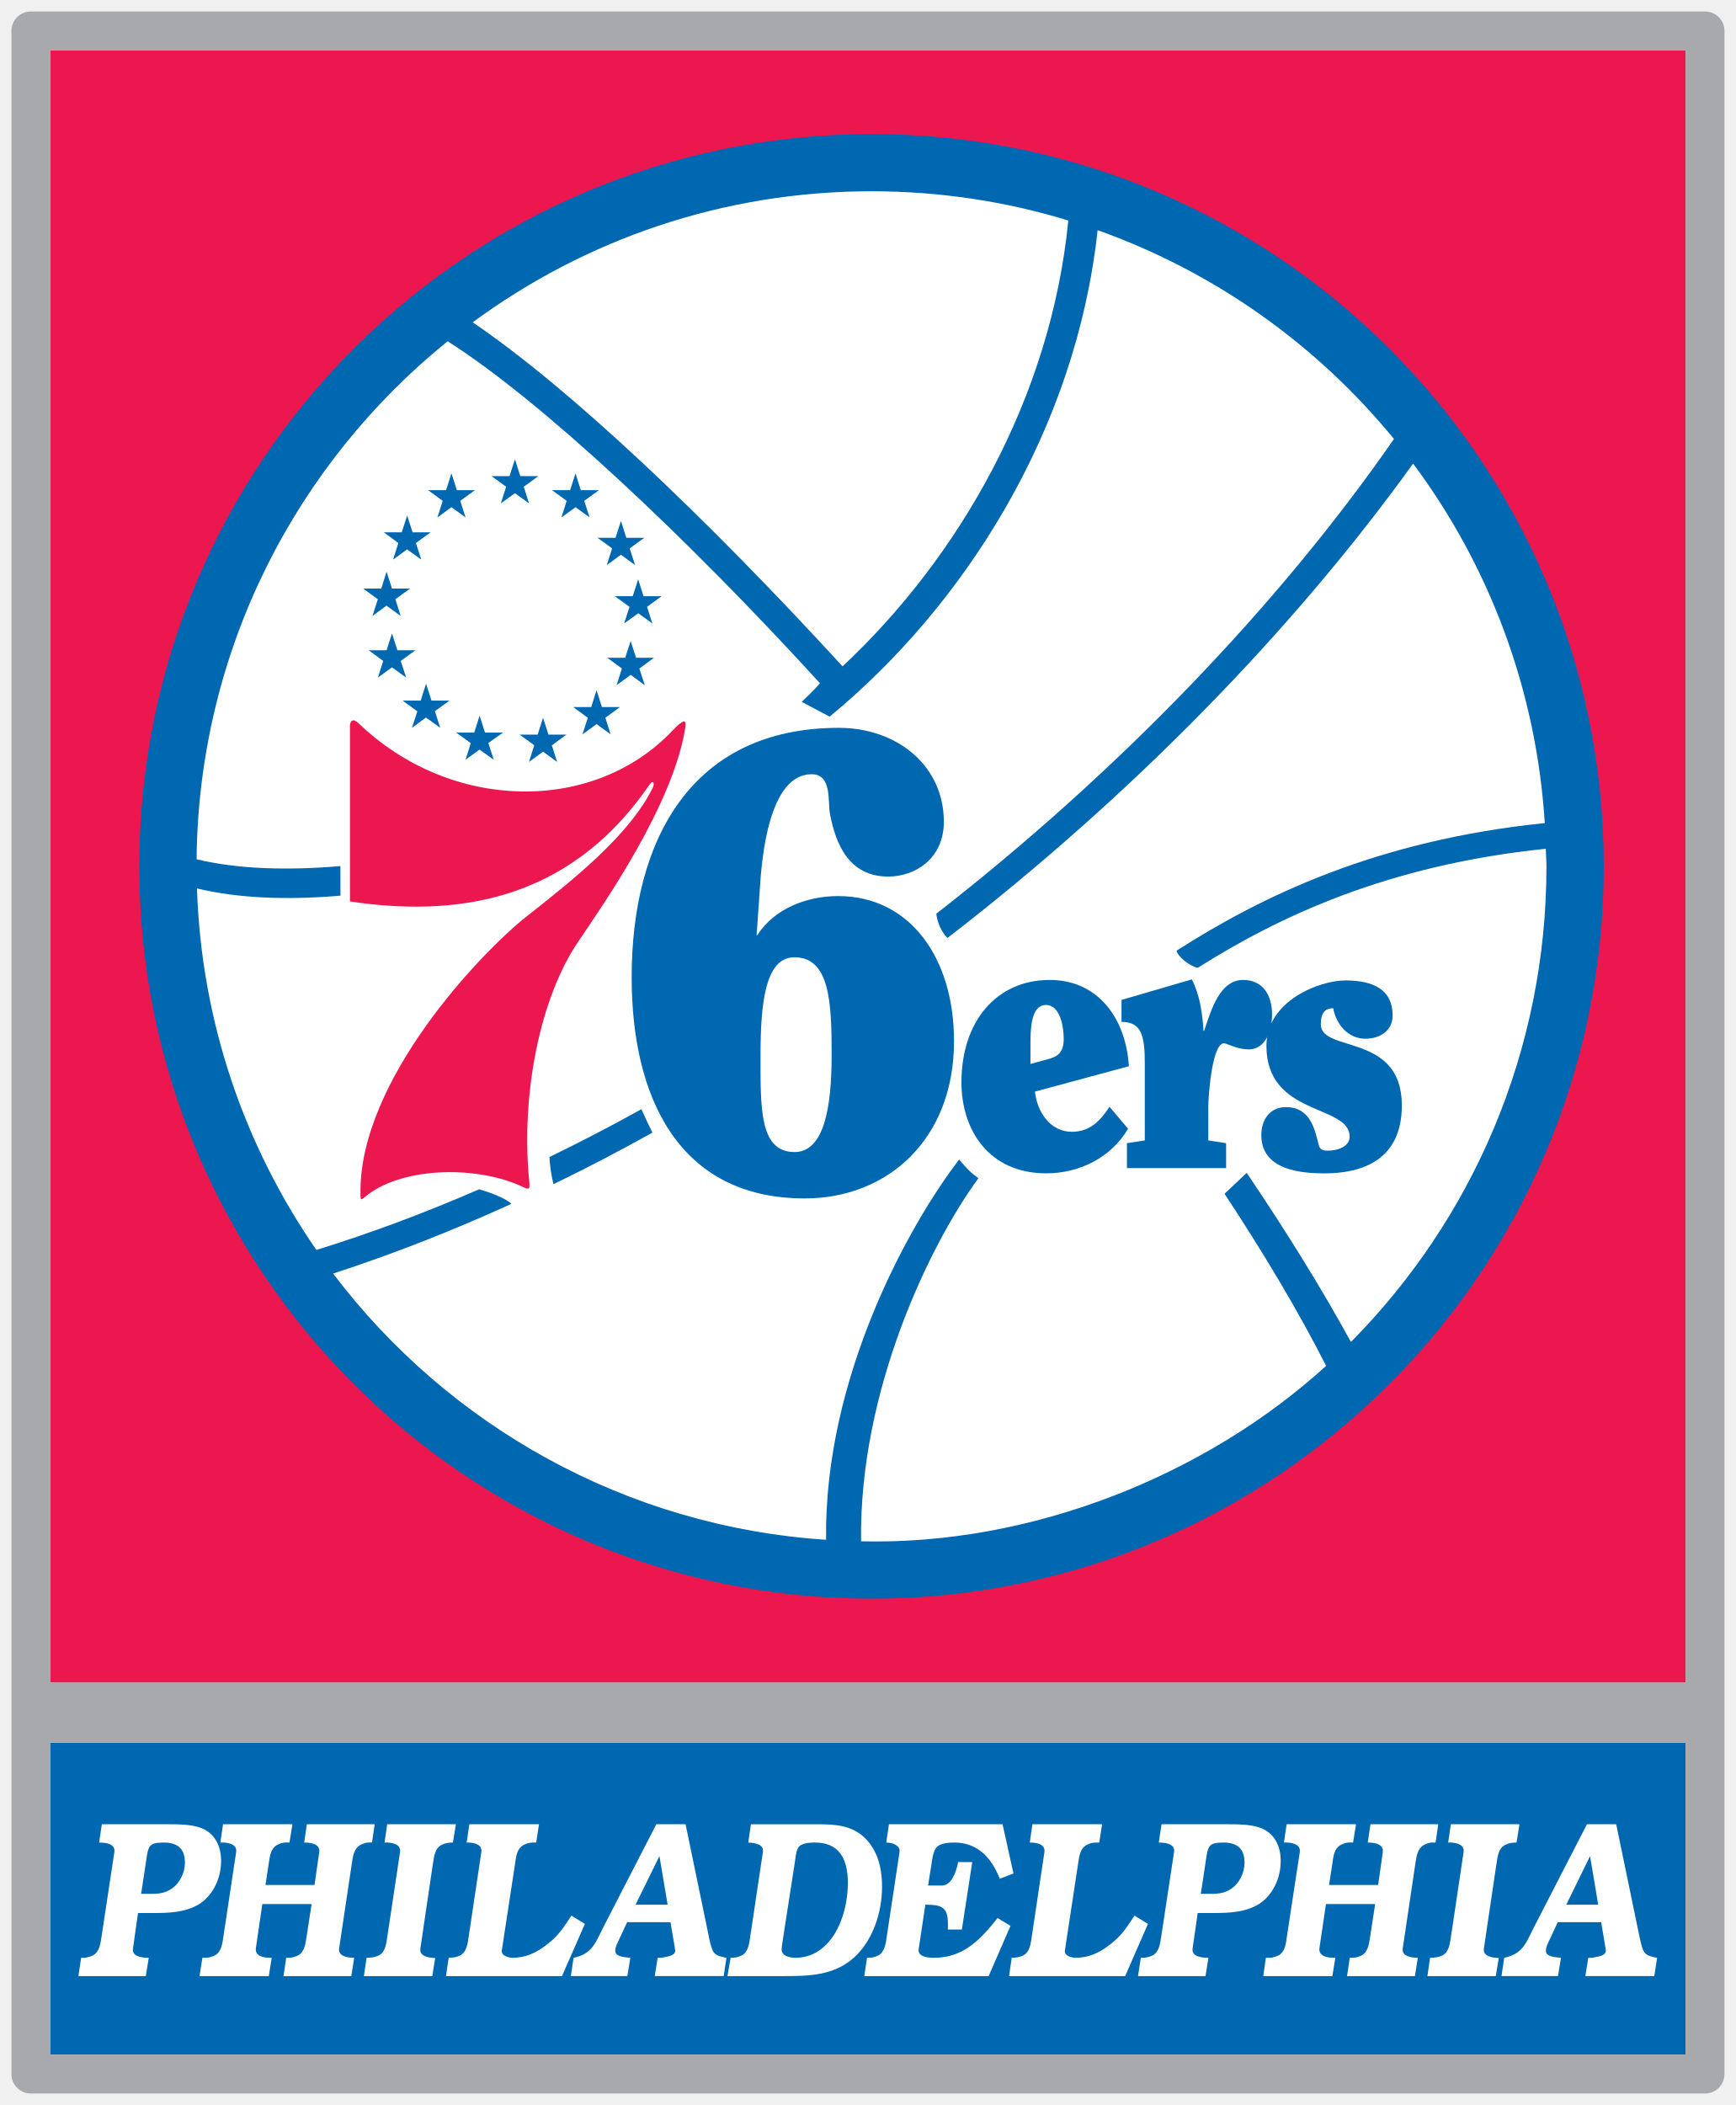
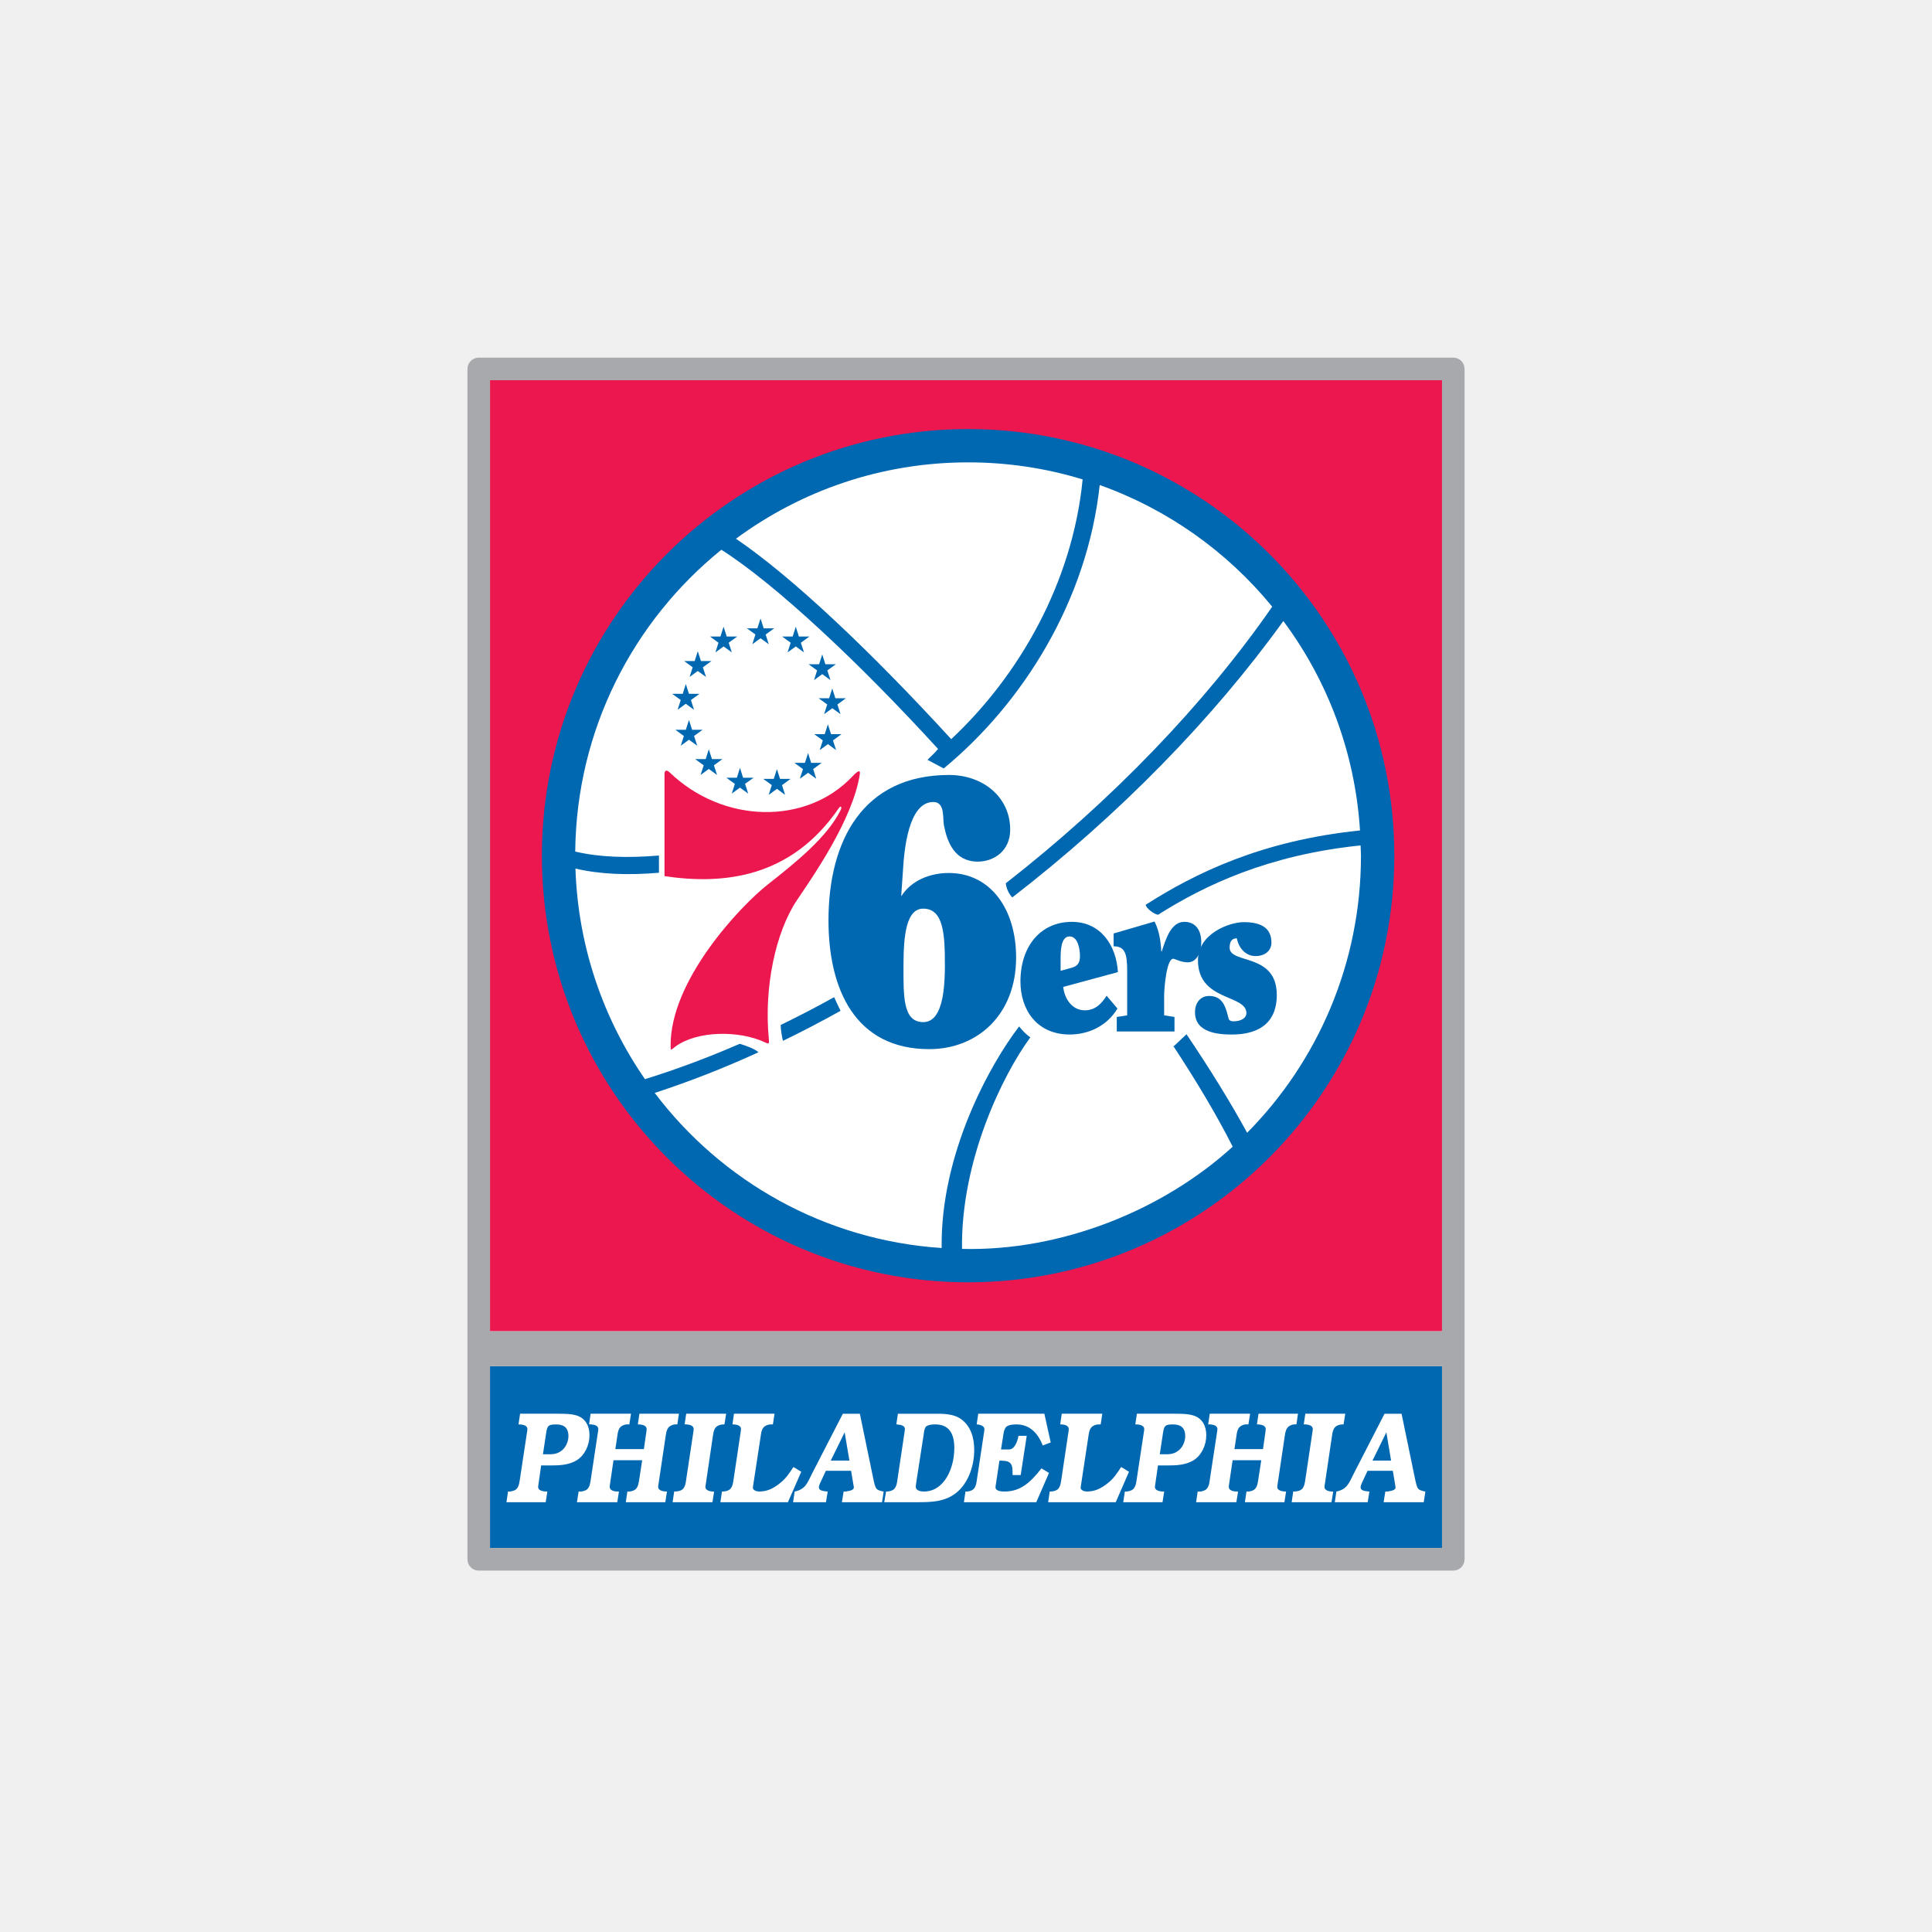
- <svg xmlns="http://www.w3.org/2000/svg" version="1.1" width="538.583" height="653.031" id="svg47582">
-   <defs id="defs47584" />
-   <g transform="translate(-133.3368,-210.1437)" id="layer1">
-     <g transform="matrix(20.52425,0,0,-20.52425,-9661.707,6160.297)" id="g47425">
-       <path d="m 478.001,264.475 24.724,0 0,24.674 -24.724,0 0,-24.674 z" id="path14497" style="fill:#ed174f;fill-opacity:1;fill-rule:nonzero;stroke:none" />
-       <path d="m 478.001,258.851 24.724,0 0,4.718 -24.724,0 0,-4.718 z" id="path14499" style="fill:#0067b1;fill-opacity:1;fill-rule:nonzero;stroke:none" />
-       <g transform="translate(502.725,264.4746)" id="g14505">
-         <path d="m 0,0 -0.339,0 -24.057,0 -0.328,0 0,24.674 L 0,24.674 0,0 z m -24.724,-5.623 0,4.718 0,0.001 0.328,0 24.057,0 0.339,0 0,-0.001 0,-4.718 -24.724,0 z m 25.017,30.883 -25.31,0 c -0.077,0 -0.153,-0.031 -0.207,-0.086 -0.055,-0.054 -0.086,-0.13 -0.086,-0.207 l 0,-30.883 c 0,-0.078 0.031,-0.153 0.086,-0.208 0.054,-0.054 0.13,-0.086 0.207,-0.086 l 25.31,0 c 0.077,0 0.153,0.032 0.207,0.086 0.055,0.055 0.086,0.13 0.086,0.208 l 0,30.883 c 0,0.077 -0.031,0.153 -0.086,0.207 -0.054,0.055 -0.13,0.086 -0.207,0.086" id="path14507" style="fill:#a7a9ac;fill-opacity:1;fill-rule:nonzero;stroke:none" />
-       </g>
-       <g transform="translate(490.4181,287.8815)" id="g14509">
-         <path d="m 0,0 c -6.113,0 -11.07,-4.955 -11.07,-11.068 0,-6.113 4.957,-11.069 11.07,-11.069 6.112,0 11.068,4.956 11.068,11.069 C 11.068,-4.955 6.112,0 0,0" id="path14511" style="fill:#0067b1;fill-opacity:1;fill-rule:nonzero;stroke:none" />
-       </g>
-       <g transform="translate(495.7422,271.8822)" id="g14513">
-         <path d="m 0,0 c 0.613,-0.929 1.139,-1.814 1.547,-2.619 -1.813,-1.652 -4.45,-2.716 -7.03,-2.652 -0.031,2.288 1.049,4.501 1.774,5.488 C -3.824,0.3 -3.893,0.37 -4,0.5 c -0.754,-0.98 -2.045,-3.296 -2.012,-5.748 -3.042,0.201 -5.718,1.734 -7.452,4.024 0.901,0.293 1.802,0.646 2.695,1.054 -0.091,0.089 -0.34,0.178 -0.487,0.22 -0.816,-0.355 -1.639,-0.663 -2.461,-0.917 -1.08,1.561 -1.739,3.438 -1.805,5.464 0.629,-0.149 1.352,-0.178 2.169,-0.109 l -10e-4,0.447 c -0.812,-0.069 -1.556,-0.045 -2.174,0.103 0.032,3.165 1.506,5.979 3.795,7.83 C -10.33,11.978 -8.147,9.934 -6.105,7.7 -6.203,7.577 -6.339,7.465 -6.379,7.417 l 0.421,-0.223 c 2.047,1.687 3.725,4.339 4.051,7.353 1.77,-0.63 3.313,-1.731 4.48,-3.156 C 0.83,8.879 -1.589,6.362 -4.346,4.215 -4.329,4.067 -4.259,3.93 -4.177,3.848 -1.403,5.989 1.046,8.495 2.862,11.019 4.007,9.483 4.724,7.615 4.853,5.585 2.301,5.325 0.563,4.473 -0.714,3.656 -0.696,3.566 -0.506,3.415 -0.392,3.398 0.824,4.167 2.474,4.951 4.868,5.197 4.87,5.11 4.878,5.02 4.878,4.931 4.878,2.128 3.749,-0.414 1.922,-2.258 1.486,-1.46 0.952,-0.598 0.347,0.298 L 0.005,-0.024" id="path14515" style="fill:#ffffff;fill-opacity:1;fill-rule:nonzero;stroke:none" />
-       </g>
-       <g transform="translate(489.9792,279.8365)" id="g14517">
-         <path d="m 0,0 c -2.099,2.289 -4.145,4.22 -5.591,5.2 1.69,1.244 3.771,1.981 6.03,1.981 1.035,0 2.034,-0.155 2.974,-0.442 C 3.148,4.051 1.759,1.645 0,0" id="path14519" style="fill:#ffffff;fill-opacity:1;fill-rule:nonzero;stroke:none" />
-       </g>
-       <g transform="translate(485.0269,282.9667)" id="g14521">
-         <path d="m 0,0 0.081,-0.255 0.273,0 -0.221,-0.161 0.08,-0.251 -0.213,0.154 -0.213,-0.154 0.08,0.252 -0.221,0.16 0.272,0 L 0,0 z" id="path14523" style="fill:#0067b1;fill-opacity:1;fill-rule:nonzero;stroke:none" />
-       </g>
-       <g transform="translate(486.6294,282.0345)" id="g14525">
-         <path d="m 0,0 0.081,-0.255 0.272,0 -0.221,-0.16 0.081,-0.252 -0.213,0.156 -0.214,-0.156 0.081,0.252 -0.222,0.16 0.273,0 L 0,0 z" id="path14527" style="fill:#0067b1;fill-opacity:1;fill-rule:nonzero;stroke:none" />
-       </g>
-       <g transform="translate(485.9423,282.7542)" id="g14529">
-         <path d="m 0,0 0.08,-0.255 0.274,0 -0.222,-0.161 0.081,-0.251 -0.212,0.155 -0.214,-0.155 0.08,0.251 -0.221,0.161 0.273,0 L 0,0 z" id="path14531" style="fill:#0067b1;fill-opacity:1;fill-rule:nonzero;stroke:none" />
-       </g>
-       <g transform="translate(486.8898,281.1519)" id="g14533">
-         <path d="m 0,0 0.081,-0.255 0.273,0 -0.22,-0.161 0.08,-0.251 -0.213,0.154 -0.213,-0.154 0.081,0.251 -0.222,0.161 0.271,0 L 0,0 z" id="path14535" style="fill:#0067b1;fill-opacity:1;fill-rule:nonzero;stroke:none" />
-       </g>
-       <g transform="translate(486.7758,280.2202)" id="g14537">
-         <path d="m 0,0 0.082,-0.254 0.271,0 -0.221,-0.163 0.082,-0.252 -0.213,0.157 -0.213,-0.157 0.08,0.253 -0.221,0.162 0.271,0 L 0,0 z" id="path14539" style="fill:#0067b1;fill-opacity:1;fill-rule:nonzero;stroke:none" />
-       </g>
-       <g transform="translate(486.2607,279.4755)" id="g14541">
-         <path d="m 0,0 0.081,-0.254 0.273,0 -0.221,-0.162 0.08,-0.251 -0.212,0.155 -0.214,-0.155 0.081,0.251 -0.222,0.162 0.273,0 L 0,0 z" id="path14543" style="fill:#0067b1;fill-opacity:1;fill-rule:nonzero;stroke:none" />
-       </g>
-       <g transform="translate(485.4517,279.0599)" id="g14545">
-         <path d="m 0,0 0.082,-0.255 0.272,0 -0.221,-0.162 0.08,-0.252 -0.212,0.156 -0.214,-0.156 0.08,0.253 -0.221,0.161 0.273,0 L 0,0 z" id="path14547" style="fill:#0067b1;fill-opacity:1;fill-rule:nonzero;stroke:none" />
-       </g>
-       <g transform="translate(483.3974,282.1165)" id="g14549">
-         <path d="m 0,0 -0.082,-0.254 -0.271,0 0.22,-0.162 -0.08,-0.251 0.212,0.155 0.215,-0.155 -0.082,0.251 0.223,0.162 -0.273,0 L 0,0 z" id="path14551" style="fill:#0067b1;fill-opacity:1;fill-rule:nonzero;stroke:none" />
-       </g>
-       <g transform="translate(484.0669,282.7542)" id="g14553">
-         <path d="m 0,0 -0.081,-0.255 -0.271,0 0.22,-0.161 -0.08,-0.251 0.212,0.155 0.214,-0.155 -0.081,0.251 0.222,0.161 -0.273,0 L 0,0 z" id="path14555" style="fill:#0067b1;fill-opacity:1;fill-rule:nonzero;stroke:none" />
-       </g>
-       <g transform="translate(483.0862,281.2671)" id="g14557">
-         <path d="m 0,0 -0.08,-0.255 -0.274,0 0.222,-0.161 -0.081,-0.253 0.212,0.156 0.214,-0.156 -0.08,0.253 0.222,0.161 -0.273,0 L 0,0 z" id="path14559" style="fill:#0067b1;fill-opacity:1;fill-rule:nonzero;stroke:none" />
-       </g>
-       <g transform="translate(483.1685,280.3345)" id="g14561">
-         <path d="m 0,0 -0.082,-0.255 -0.271,0 0.22,-0.161 -0.08,-0.252 0.212,0.155 0.215,-0.155 -0.082,0.252 0.221,0.161 -0.272,0 L 0,0 z" id="path14563" style="fill:#0067b1;fill-opacity:1;fill-rule:nonzero;stroke:none" />
-       </g>
-       <g transform="translate(483.6833,279.5736)" id="g14565">
-         <path d="m 0,0 -0.081,-0.255 -0.273,0 0.222,-0.162 -0.081,-0.249 0.212,0.155 0.215,-0.155 -0.081,0.251 0.221,0.16 -0.272,0 L 0,0 z" id="path14567" style="fill:#0067b1;fill-opacity:1;fill-rule:nonzero;stroke:none" />
-       </g>
-       <g transform="translate(484.4928,279.0914)" id="g14569">
-         <path d="m 0,0 -0.081,-0.256 -0.273,0 0.221,-0.16 -0.08,-0.251 0.212,0.154 0.215,-0.154 -0.082,0.253 0.222,0.158 -0.273,0 L 0,0 z" id="path14571" style="fill:#0067b1;fill-opacity:1;fill-rule:nonzero;stroke:none" />
-       </g>
-       <g transform="translate(487.105,272.7885)" id="g14573">
-         <path d="m 0,0 c -0.512,-0.284 -0.978,-0.529 -1.496,-0.779 -0.026,0.105 -0.059,0.289 -0.059,0.411 0.465,0.227 0.929,0.466 1.388,0.722 C -0.11,0.23 -0.058,0.115 0,0" id="path14575" style="fill:#0067b1;fill-opacity:1;fill-rule:nonzero;stroke:none" />
-       </g>
-       <g transform="translate(479.4469,261.2828)" id="g14577">
-         <path d="M 0,0 C 0.145,0 0.275,-0.01 0.402,0.086 0.511,0.161 0.591,0.32 0.591,0.469 0.591,0.704 0.458,0.775 0.269,0.775 0.038,0.775 0.038,0.719 0.003,0.488 L -0.071,0 0,0 z m -0.194,-0.826 c -0.019,-0.121 0.129,-0.141 0.238,-0.141 L 0,-1.244 l -1.019,0 0.041,0.277 0.059,0 c 0.035,0.007 0.103,0.023 0.133,0.044 0.092,0.061 0.101,0.182 0.118,0.286 l 0.192,1.265 c 0.018,0.116 -0.097,0.147 -0.23,0.147 l 0.041,0.277 0.987,0 c 0.151,0 0.363,0 0.506,-0.054 0.203,-0.074 0.31,-0.26 0.31,-0.503 0,-0.266 -0.128,-0.522 -0.331,-0.65 C 0.597,-0.283 0.349,-0.29 0.118,-0.29 l -0.236,0 -0.076,-0.536 z" id="path14579" style="fill:#ffffff;fill-opacity:1;fill-rule:nonzero;stroke:none" />
-       </g>
-       <g transform="translate(481.111,260.4641)" id="g14581">
-         <path d="m 0,0 c -0.018,-0.128 0.123,-0.151 0.239,-0.148 l -0.044,-0.277 -1.047,0 0.043,0.277 0.071,0 c 0.032,0.003 0.1,0.023 0.132,0.043 0.089,0.062 0.1,0.182 0.116,0.287 l 0.191,1.264 c 0.018,0.117 -0.097,0.14 -0.183,0.148 l -0.055,0 0.04,0.277 1.049,0 L 0.508,1.594 C 0.425,1.598 0.396,1.594 0.325,1.56 0.218,1.503 0.21,1.381 0.192,1.264 l -0.047,-0.311 0.741,0 0.071,0.493 C 0.975,1.57 0.839,1.594 0.73,1.594 l 0.04,0.277 1.026,0 L 1.755,1.594 C 1.681,1.598 1.648,1.591 1.583,1.56 1.477,1.503 1.466,1.381 1.448,1.264 L 1.258,-0.007 C 1.241,-0.125 1.386,-0.148 1.486,-0.148 l -0.044,-0.277 -1.025,0 0.041,0.277 0.059,0 c 0.035,0.003 0.103,0.023 0.133,0.043 0.092,0.062 0.1,0.182 0.118,0.287 l 0.074,0.482 -0.745,0 L 0,0 z" id="path14583" style="fill:#ffffff;fill-opacity:1;fill-rule:nonzero;stroke:none" />
-       </g>
-       <g transform="translate(483.7772,260.0392)" id="g14585">
-         <path d="m 0,0 -1.034,0 0.041,0.277 c 0.07,0 0.127,0.009 0.18,0.033 0.106,0.051 0.118,0.183 0.135,0.297 l 0.19,1.264 c 0.018,0.117 -0.097,0.14 -0.183,0.148 l -0.051,0 0.041,0.277 1.038,0 L 0.312,2.019 C 0.25,2.019 0.194,2.011 0.144,1.985 0.038,1.935 0.026,1.803 0.008,1.689 L -0.18,0.417 C -0.198,0.3 -0.057,0.277 0.044,0.273 L 0,0 z" id="path14587" style="fill:#ffffff;fill-opacity:1;fill-rule:nonzero;stroke:none" />
-       </g>
-       <g transform="translate(485.7383,260.0392)" id="g14589">
-         <path d="m 0,0 -1.754,0 0.041,0.277 c 0.062,0 0.118,0.009 0.168,0.033 0.107,0.051 0.118,0.183 0.136,0.297 l 0.189,1.264 c 0.018,0.117 -0.097,0.148 -0.221,0.148 l 0.04,0.277 1.053,0 -0.042,-0.277 c -0.086,0 -0.117,0 -0.186,-0.034 C -0.685,1.928 -0.694,1.806 -0.711,1.689 L -0.91,0.387 c -0.012,-0.08 0.107,-0.11 0.16,-0.11 0.204,0 0.36,0.073 0.532,0.208 0.168,0.132 0.23,0.233 0.36,0.429 L 0.346,0.789 0,0 z" id="path14591" style="fill:#ffffff;fill-opacity:1;fill-rule:nonzero;stroke:none" />
-       </g>
-       <g transform="translate(487.2112,261.8526)" id="g14593">
-         <path d="m 0,0 -0.361,-0.734 0.485,0 L 0,0 z M 0.738,-1.174 C 0.749,-1.237 0.776,-1.359 0.8,-1.415 0.835,-1.503 0.903,-1.51 0.978,-1.53 l 0.035,-0.007 -0.042,-0.276 -1.042,0 0.044,0.276 0.053,0 c 0.073,0.017 0.236,0.024 0.21,0.131 l -0.069,0.408 -0.655,0 -0.147,-0.316 c -0.018,-0.041 -0.033,-0.072 -0.033,-0.118 0,-0.098 0.168,-0.095 0.228,-0.105 l -0.045,-0.276 -0.854,0 0.041,0.276 c 0.284,0.061 0.329,0.223 0.453,0.469 l 0.798,1.55 0.442,0 0.343,-1.656 z" id="path14595" style="fill:#ffffff;fill-opacity:1;fill-rule:nonzero;stroke:none" />
-       </g>
-       <g transform="translate(489.0674,260.5243)" id="g14597">
-         <path d="m 0,0 c -0.003,-0.024 -0.009,-0.057 -0.009,-0.081 0,-0.111 0.141,-0.127 0.21,-0.127 0.526,0 0.791,0.596 0.791,1.131 0,0.385 -0.147,0.611 -0.498,0.611 C 0.428,1.534 0.313,1.527 0.26,1.479 0.213,1.434 0.204,1.328 0.195,1.264 L 0.012,0.084 0,0 z m 0.442,1.81 c 0.246,0 0.53,0.011 0.743,-0.152 C 1.424,1.474 1.509,1.183 1.509,0.867 1.509,0.465 1.362,0.044 1.085,-0.205 0.777,-0.481 0.393,-0.485 0.02,-0.485 l -0.848,0 0.048,0.277 c 0.056,-0.003 0.112,0.009 0.163,0.033 0.106,0.051 0.118,0.183 0.135,0.297 l 0.189,1.264 c 0.018,0.117 -0.097,0.14 -0.221,0.148 l 0.041,0.276 0.915,0 z" id="path14599" style="fill:#ffffff;fill-opacity:1;fill-rule:nonzero;stroke:none" />
-       </g>
-       <g transform="translate(492.188,260.0392)" id="g14601">
-         <path d="m 0,0 -1.88,0 0.041,0.277 c 0.06,-0.004 0.117,0.009 0.166,0.033 0.103,0.051 0.118,0.183 0.134,0.297 l 0.191,1.264 c 0.006,0.048 -0.006,0.074 -0.041,0.101 -0.042,0.033 -0.109,0.047 -0.159,0.047 l 0.041,0.277 1.717,0 L 0.375,1.551 0.168,1.472 C 0.034,1.813 -0.186,2.019 -0.521,2.019 -0.592,2.019 -0.727,2.011 -0.784,1.951 -0.84,1.889 -0.855,1.762 -0.866,1.681 l -0.05,-0.312 0.21,0 c 0.138,0 0.215,0.194 0.244,0.354 l 0.214,0 -0.157,-1.019 -0.211,0 0,0.091 c 0,0.259 -0.109,0.284 -0.341,0.284 L -1.058,0.407 c -0.018,-0.121 0.154,-0.13 0.23,-0.13 0.425,0 0.677,0.239 0.963,0.601 L 0.33,0.759 0,0 z" id="path14603" style="fill:#ffffff;fill-opacity:1;fill-rule:nonzero;stroke:none" />
-       </g>
-       <g transform="translate(494.2516,260.0392)" id="g14605">
-         <path d="m 0,0 -1.755,0 0.04,0.277 c 0.062,0 0.119,0.009 0.17,0.033 0.106,0.051 0.117,0.183 0.135,0.297 l 0.189,1.264 c 0.017,0.117 -0.098,0.148 -0.221,0.148 l 0.04,0.277 1.053,0 -0.042,-0.277 c -0.086,0 -0.118,0 -0.186,-0.034 C -0.686,1.928 -0.695,1.806 -0.713,1.689 L -0.911,0.387 c -0.012,-0.08 0.106,-0.11 0.159,-0.11 0.204,0 0.361,0.073 0.533,0.208 0.168,0.132 0.23,0.233 0.36,0.429 L 0.344,0.789 0,0 z" id="path14607" style="fill:#ffffff;fill-opacity:1;fill-rule:nonzero;stroke:none" />
-       </g>
-       <g transform="translate(495.4661,261.2828)" id="g14609">
-         <path d="M 0,0 C 0.144,0 0.275,-0.01 0.401,0.086 0.511,0.161 0.59,0.32 0.59,0.469 0.59,0.704 0.458,0.775 0.269,0.775 0.038,0.775 0.038,0.719 0.003,0.488 L -0.071,0 0,0 z m -0.195,-0.826 c -0.018,-0.121 0.13,-0.141 0.239,-0.141 L 0,-1.244 l -1.02,0 0.042,0.277 0.059,0 c 0.035,0.007 0.104,0.023 0.133,0.044 0.091,0.061 0.101,0.182 0.118,0.286 l 0.192,1.265 c 0.018,0.116 -0.097,0.147 -0.23,0.147 l 0.041,0.277 0.987,0 c 0.151,0 0.363,0 0.505,-0.054 0.204,-0.074 0.31,-0.26 0.31,-0.503 0,-0.266 -0.127,-0.522 -0.33,-0.65 C 0.597,-0.283 0.349,-0.29 0.118,-0.29 l -0.236,0 -0.077,-0.536 z" id="path14611" style="fill:#ffffff;fill-opacity:1;fill-rule:nonzero;stroke:none" />
-       </g>
-       <g transform="translate(497.1888,260.4641)" id="g14613">
-         <path d="m 0,0 c -0.018,-0.128 0.124,-0.151 0.24,-0.148 l -0.045,-0.277 -1.045,0 0.04,0.277 0.071,0 c 0.033,0.003 0.101,0.023 0.133,0.043 0.09,0.062 0.101,0.182 0.115,0.287 l 0.193,1.264 c 0.018,0.117 -0.098,0.14 -0.183,0.148 l -0.056,0 0.041,0.277 1.049,0 L 0.508,1.594 C 0.425,1.598 0.396,1.594 0.325,1.56 0.219,1.503 0.21,1.381 0.193,1.264 l -0.048,-0.311 0.742,0 0.07,0.493 C 0.975,1.57 0.84,1.594 0.73,1.594 l 0.041,0.277 1.025,0 L 1.755,1.594 C 1.681,1.598 1.648,1.591 1.584,1.56 1.477,1.503 1.467,1.381 1.448,1.264 L 1.259,-0.007 C 1.241,-0.125 1.386,-0.148 1.487,-0.148 l -0.044,-0.277 -1.026,0 0.041,0.277 0.059,0 c 0.036,0.003 0.103,0.023 0.133,0.043 0.092,0.062 0.1,0.182 0.118,0.287 l 0.074,0.482 -0.744,0 L 0,0 z" id="path14615" style="fill:#ffffff;fill-opacity:1;fill-rule:nonzero;stroke:none" />
-       </g>
-       <g transform="translate(499.8543,260.0392)" id="g14617">
-         <path d="m 0,0 -1.034,0 0.041,0.277 c 0.071,0 0.128,0.009 0.182,0.033 0.105,0.051 0.117,0.183 0.135,0.297 l 0.189,1.264 c 0.018,0.117 -0.098,0.14 -0.183,0.148 l -0.05,0 0.041,0.277 1.037,0 L 0.314,2.019 C 0.252,2.019 0.196,2.011 0.145,1.985 0.039,1.935 0.026,1.803 0.009,1.689 L -0.18,0.417 C -0.198,0.3 -0.056,0.277 0.045,0.273 L 0,0 z" id="path14619" style="fill:#ffffff;fill-opacity:1;fill-rule:nonzero;stroke:none" />
-       </g>
-       <g transform="translate(501.2795,261.8526)" id="g14621">
-         <path d="m 0,0 -0.36,-0.734 0.483,0 L 0,0 z M 0.738,-1.174 C 0.75,-1.237 0.776,-1.359 0.8,-1.415 0.836,-1.503 0.904,-1.51 0.978,-1.53 l 0.035,-0.007 -0.042,-0.276 -1.042,0 0.044,0.276 0.053,0 c 0.074,0.017 0.237,0.024 0.21,0.131 l -0.068,0.408 -0.656,0 -0.148,-0.316 c -0.017,-0.041 -0.032,-0.072 -0.032,-0.118 0,-0.098 0.168,-0.095 0.228,-0.105 l -0.045,-0.276 -0.854,0 0.041,0.276 c 0.284,0.061 0.328,0.223 0.453,0.469 l 0.798,1.55 0.442,0 0.343,-1.656 z" id="path14623" style="fill:#ffffff;fill-opacity:1;fill-rule:nonzero;stroke:none" />
-       </g>
-       <g transform="translate(495.7773,272.2524)" id="g14625">
-         <path d="m 0,0 -1.499,0 0,0.377 0.27,0.041 0,1.172 c 0,0.421 -0.056,0.62 -0.352,0.62 l 0,0.332 1.063,0.31 c 0.121,-0.236 0.16,-0.507 0.176,-0.776 l 0.011,0 c 0.106,0.321 0.239,0.768 0.587,0.768 0.304,0 0.439,-0.235 0.439,-0.522 0,-0.29 -0.127,-0.528 -0.35,-0.528 -0.153,0 -0.283,0.065 -0.356,0.089 -0.195,0.066 -0.258,-0.78 -0.258,-0.956 l 0,-0.509 L 0,0.377 0,0 z" id="path14627" style="fill:#0067b1;fill-opacity:1;fill-rule:nonzero;stroke:none" />
-       </g>
-       <g transform="translate(498.295,274.5579)" id="g14629">
-         <path d="m 0,0 c 0,-0.233 -0.199,-0.35 -0.412,-0.35 -0.257,0 -0.44,0.21 -0.486,0.461 -0.111,0 -0.188,-0.057 -0.188,-0.243 0,-0.434 1.225,-0.125 1.225,-1.225 0,-0.823 -0.594,-1.028 -1.166,-1.028 -0.35,0 -0.958,0.045 -0.958,0.577 0,0.24 0.133,0.424 0.372,0.424 0.373,0 0.437,-0.342 0.499,-0.583 0.019,-0.064 0.074,-0.075 0.126,-0.075 0.196,0 0.338,0.082 0.338,0.211 0,0.495 -1.258,0.303 -1.258,1.373 0,0.682 0.804,0.989 1.191,0.989 C -0.276,0.531 0,0.384 0,0" id="path14631" style="fill:#0067b1;fill-opacity:1;fill-rule:nonzero;stroke:none" />
-       </g>
-       <g transform="translate(489.2514,272.495)" id="g14633">
-         <path d="m 0,0 c -0.534,0 -0.512,0.683 -0.512,1.472 0,0.789 0.075,1.472 0.512,1.472 0.536,0 0.563,-0.683 0.563,-1.472 C 0.563,0.683 0.454,0 0,0 m 0.662,3.869 c -0.477,0 -0.966,-0.19 -1.223,-0.591 l -0.01,0 0.048,0.692 c 0.028,0.468 0.134,1.741 0.784,1.741 0.311,0 0.241,-0.414 0.277,-0.603 0.085,-0.44 0.278,-0.944 0.88,-0.944 0.41,0 0.841,0.272 0.841,0.828 0,0.857 -0.717,1.42 -1.587,1.42 -2.236,0 -3.132,-1.705 -3.132,-3.771 0,-1.793 0.697,-3.342 2.616,-3.342 1.247,0 2.257,0.887 2.257,2.378 0,1.258 -0.667,2.192 -1.751,2.192" id="path14635" style="fill:#0067b1;fill-opacity:1;fill-rule:nonzero;stroke:none" />
-       </g>
-       <g transform="translate(482.5327,278.9433)" id="g14637">
-         <path d="m 0,0 0,-2.661 c 1.491,-0.221 3.27,-0.073 4.528,1.766 0.053,0.078 0.084,0.023 0.05,-0.046 C 4.226,-1.654 3.395,-2.317 2.677,-2.882 1.986,-3.424 0.134,-5.367 0.159,-7.076 0.16,-7.206 0.165,-7.171 0.28,-7.085 c 0.562,0.417 1.663,0.43 2.339,0.107 0.094,-0.044 0.102,-0.031 0.091,0.09 -0.13,1.325 0.168,2.773 0.736,3.613 0.392,0.582 1.445,2.081 1.626,3.256 C 5.091,0.102 5.028,0.083 4.876,-0.078 3.683,-1.338 1.526,-1.307 0.134,0.03 0.046,0.113 0.007,0.075 0,0" id="path14639" style="fill:#ed174f;fill-opacity:1;fill-rule:nonzero;stroke:none" />
-       </g>
-       <g transform="translate(492.8196,274.1113)" id="g14641">
-         <path d="m 0,0 c 0,0.214 0,0.607 0.233,0.607 0.218,0 0.27,-0.331 0.27,-0.514 0,-0.218 -0.103,-0.271 -0.254,-0.31 L 0,-0.285 0,0 z m 0.627,-1.31 c -0.331,0 -0.526,0.302 -0.559,0.607 l 1.42,0.384 C 1.447,0.372 1.046,0.985 0.291,0.985 c -0.802,0 -1.334,-0.624 -1.334,-1.547 0,-0.719 0.412,-1.376 1.282,-1.376 0.498,0 0.979,0.235 1.237,0.674 L 1.195,-0.932 C 1.058,-1.144 0.898,-1.31 0.627,-1.31" id="path14643" style="fill:#0067b1;fill-opacity:1;fill-rule:nonzero;stroke:none" />
+ <svg xmlns="http://www.w3.org/2000/svg" width="512px" height="512px" viewBox="0 0 512 512" version="1.1">
+   <defs />
+   <g id="NBA" stroke="none" stroke-width="1" fill="none" fill-rule="evenodd">
+     <g id="philadelphia-76ers">
+       <g transform="translate(124, 95)">
+         <path d="M5.856,5.758 L258.149,5.758 L258.149,257.792 L5.856,257.792 L5.856,5.758 Z" id="Fill-1" fill="#ED174F" />
+         <path d="M5.856,267.046 L258.149,267.046 L258.149,315.238 L5.856,315.238 L5.856,267.046 Z" id="Fill-2" fill="#0067B1" />
+         <path d="M5.856,5.762 L258.149,5.762 L258.149,257.796 L5.856,257.796 L5.856,5.762 Z M5.856,267.03 L258.149,267.03 L258.149,315.232 L5.856,315.232 L5.856,267.03 Z M261.139,-0.223 L2.866,-0.223 C2.081,-0.223 1.305,0.094 0.754,0.655 C0.193,1.206 -0.123,1.983 -0.123,2.77 L-0.123,318.225 C-0.123,319.022 0.193,319.788 0.754,320.35 C1.305,320.902 2.081,321.228 2.866,321.228 L261.139,321.228 C261.925,321.228 262.701,320.902 263.251,320.35 C263.812,319.788 264.129,319.022 264.129,318.225 L264.129,2.77 C264.129,1.983 263.812,1.206 263.251,0.655 C262.701,0.094 261.925,-0.223 261.139,-0.223 L261.139,-0.223 Z" id="Fill-3" fill="#A7A9AC" />
+         <path d="M132.565,18.705 C70.186,18.705 19.603,69.318 19.603,131.76 C19.603,194.201 70.186,244.825 132.565,244.825 C194.934,244.825 245.507,194.201 245.507,131.76 C245.507,69.318 194.934,18.705 132.565,18.705" id="Fill-4" fill="#0067B1" />
+         <path d="M186.893,182.131 C193.149,191.62 198.516,200.66 202.68,208.883 C184.179,225.757 157.27,236.625 130.943,235.972 C130.627,212.601 141.647,189.996 149.045,179.914 C147.872,179.066 147.168,178.352 146.076,177.023 C138.382,187.034 125.208,210.691 125.545,235.737 C94.503,233.683 67.196,218.025 49.502,194.633 C58.696,191.64 67.89,188.035 77.003,183.867 C76.074,182.958 73.533,182.049 72.033,181.62 C63.706,185.247 55.308,188.392 46.92,190.987 C35.9,175.042 29.175,155.869 28.501,135.174 C34.92,136.697 42.298,136.993 50.634,136.288 L50.624,131.722 C42.338,132.427 34.746,132.182 28.44,130.67 C28.767,98.341 43.808,69.597 67.166,50.69 C81.482,59.781 103.759,80.659 124.596,103.479 C123.596,104.735 122.208,105.879 121.8,106.369 L126.096,108.647 C146.985,91.416 164.107,64.326 167.434,33.54 C185.496,39.975 201.241,51.221 213.149,65.777 C195.363,91.436 170.678,117.146 142.546,139.077 C142.719,140.588 143.433,141.988 144.27,142.825 C172.577,120.956 197.567,95.358 216.098,69.577 C227.782,85.266 235.099,104.347 236.416,125.083 C210.374,127.738 192.638,136.441 179.607,144.787 C179.791,145.706 181.73,147.248 182.893,147.422 C195.302,139.567 212.139,131.559 236.568,129.046 C236.588,129.935 236.67,130.854 236.67,131.763 C236.67,160.394 225.15,186.359 206.506,205.196 C202.057,197.044 196.608,188.239 190.435,179.087 L186.945,182.376" id="Fill-5" fill="#FFFFFF" />
+         <path d="M128.086,100.882 C106.667,77.5 85.788,57.776 71.033,47.766 C88.279,35.059 109.514,27.531 132.566,27.531 C143.127,27.531 153.322,29.114 162.913,32.046 C160.209,59.502 146.035,84.078 128.086,100.882" id="Fill-6" fill="#FFFFFF" />
+         <path d="M77.551,68.908 L78.377,71.512 L81.163,71.512 L78.908,73.157 L79.724,75.721 L77.551,74.148 L75.377,75.721 L76.194,73.147 L73.938,71.512 L76.714,71.512 L77.551,68.908" id="Fill-7" fill="#0067B1" />
+         <path d="M93.903,78.43 L94.73,81.035 L97.506,81.035 L95.25,82.669 L96.077,85.243 L93.903,83.649 L91.72,85.243 L92.546,82.669 L90.281,81.035 L93.067,81.035 L93.903,78.43" id="Fill-8" fill="#0067B1" />
+         <path d="M86.892,71.078 L87.708,73.683 L90.504,73.683 L88.239,75.327 L89.065,77.891 L86.902,76.308 L84.718,77.891 L85.535,75.327 L83.28,73.683 L86.065,73.683 L86.892,71.078" id="Fill-9" fill="#0067B1" />
+         <path d="M96.56,87.445 L97.387,90.05 L100.173,90.05 L97.928,91.694 L98.744,94.258 L96.571,92.685 L94.397,94.258 L95.224,91.694 L92.958,90.05 L95.724,90.05 L96.56,87.445" id="Fill-10" fill="#0067B1" />
+         <path d="M95.398,96.962 L96.234,99.556 L99,99.556 L96.744,101.221 L97.581,103.795 L95.407,102.191 L93.234,103.795 L94.051,101.211 L91.795,99.556 L94.56,99.556 L95.398,96.962" id="Fill-11" fill="#0067B1" />
+         <path d="M90.141,104.569 L90.968,107.163 L93.754,107.163 L91.499,108.818 L92.315,111.382 L90.152,109.799 L87.968,111.382 L88.794,108.818 L86.529,107.163 L89.315,107.163 L90.141,104.569" id="Fill-12" fill="#0067B1" />
+         <path d="M81.886,108.814 L82.723,111.418 L85.498,111.418 L83.243,113.073 L84.059,115.647 L81.896,114.054 L79.712,115.647 L80.529,113.063 L78.273,111.418 L81.059,111.418 L81.886,108.814" id="Fill-13" fill="#0067B1" />
+         <path d="M60.923,77.592 L60.086,80.187 L57.321,80.187 L59.566,81.841 L58.749,84.405 L60.913,82.822 L63.107,84.405 L62.27,81.841 L64.546,80.187 L61.76,80.187 L60.923,77.592" id="Fill-14" fill="#0067B1" />
+         <path d="M67.755,71.078 L66.928,73.683 L64.163,73.683 L66.408,75.327 L65.592,77.891 L67.755,76.308 L69.939,77.891 L69.112,75.327 L71.377,73.683 L68.592,73.683 L67.755,71.078" id="Fill-15" fill="#0067B1" />
+         <path d="M57.748,86.268 L56.931,88.873 L54.135,88.873 L56.401,90.517 L55.574,93.102 L57.737,91.508 L59.921,93.102 L59.104,90.517 L61.37,88.873 L58.584,88.873 L57.748,86.268" id="Fill-16" fill="#0067B1" />
+         <path d="M58.587,95.794 L57.75,98.399 L54.985,98.399 L57.23,100.043 L56.414,102.617 L58.577,101.034 L60.771,102.617 L59.934,100.043 L62.189,98.399 L59.414,98.399 L58.587,95.794" id="Fill-17" fill="#0067B1" />
+         <path d="M63.84,103.567 L63.013,106.171 L60.228,106.171 L62.493,107.826 L61.666,110.369 L63.83,108.786 L66.024,110.369 L65.197,107.806 L67.453,106.171 L64.677,106.171 L63.84,103.567" id="Fill-18" fill="#0067B1" />
+         <path d="M72.101,108.492 L71.275,111.107 L68.488,111.107 L70.744,112.741 L69.928,115.305 L72.091,113.732 L74.285,115.305 L73.448,112.721 L75.713,111.107 L72.928,111.107 L72.101,108.492" id="Fill-19" fill="#0067B1" />
+         <path d="M98.757,172.873 C93.532,175.774 88.777,178.277 83.491,180.831 C83.226,179.758 82.889,177.878 82.889,176.632 C87.634,174.313 92.369,171.872 97.053,169.258 C97.634,170.524 98.165,171.698 98.757,172.873" id="Fill-20" fill="#0067B1" />
+         <path d="M20.611,290.399 C22.09,290.399 23.417,290.501 24.713,289.52 C25.825,288.754 26.642,287.13 26.642,285.608 C26.642,283.208 25.284,282.483 23.356,282.483 C20.998,282.483 20.998,283.054 20.641,285.414 L19.886,290.399 L20.611,290.399 L20.611,290.399 Z M18.631,298.836 C18.437,300.072 19.948,300.276 21.059,300.276 L20.611,303.106 L10.213,303.106 L10.631,300.276 L11.233,300.276 C11.59,300.205 12.284,300.041 12.59,299.827 C13.529,299.204 13.621,297.967 13.794,296.905 L15.753,283.984 C15.937,282.799 14.763,282.483 13.406,282.483 L13.825,279.653 L23.897,279.653 C25.438,279.653 27.601,279.653 29.06,280.205 C31.131,280.96 32.223,282.86 32.223,285.343 C32.223,288.06 30.917,290.674 28.846,291.982 C26.703,293.289 24.172,293.361 21.815,293.361 L19.407,293.361 L18.631,298.836 L18.631,298.836 Z" id="Fill-21" fill="#FFFFFF" />
+         <path d="M37.592,298.762 C37.408,300.069 38.847,300.304 40.03,300.273 L39.581,303.103 L28.897,303.103 L29.336,300.273 L30.061,300.273 C30.387,300.242 31.082,300.038 31.408,299.834 C32.316,299.2 32.428,297.975 32.592,296.902 L34.54,283.991 C34.724,282.796 33.551,282.561 32.673,282.48 L32.112,282.48 L32.52,279.65 L43.225,279.65 L42.775,282.48 C41.929,282.439 41.632,282.48 40.908,282.826 C39.816,283.409 39.735,284.655 39.551,285.85 L39.071,289.027 L46.633,289.027 L47.357,283.991 C47.541,282.724 46.153,282.48 45.041,282.48 L45.449,279.65 L55.918,279.65 L55.5,282.48 C54.745,282.439 54.409,282.51 53.745,282.826 C52.663,283.409 52.551,284.655 52.368,285.85 L50.429,298.833 C50.256,300.038 51.735,300.273 52.755,300.273 L52.306,303.103 L41.847,303.103 L42.265,300.273 L42.867,300.273 C43.225,300.242 43.918,300.038 44.225,299.834 C45.163,299.2 45.245,297.975 45.429,296.902 L46.184,291.979 L38.582,291.979 L37.592,298.762" id="Fill-22" fill="#FFFFFF" />
+         <path d="M64.799,303.102 L54.247,303.102 L54.666,300.272 C55.38,300.272 55.962,300.18 56.503,299.935 C57.584,299.414 57.706,298.065 57.88,296.901 L59.819,283.99 C60.002,282.795 58.829,282.56 57.951,282.479 L57.431,282.479 L57.85,279.649 L68.442,279.649 L67.982,282.479 C67.349,282.479 66.779,282.56 66.268,282.825 C65.186,283.336 65.064,284.684 64.88,285.849 L62.962,298.842 C62.778,300.037 64.217,300.272 65.247,300.313 L64.799,303.102" id="Fill-23" fill="#FFFFFF" />
+         <path d="M84.81,303.102 L66.912,303.102 L67.33,300.272 C67.963,300.272 68.534,300.18 69.045,299.935 C70.137,299.414 70.249,298.065 70.432,296.901 L72.361,283.99 C72.545,282.795 71.371,282.479 70.106,282.479 L70.514,279.649 L81.259,279.649 L80.83,282.479 C79.953,282.479 79.637,282.479 78.933,282.825 C77.821,283.408 77.729,284.654 77.555,285.849 L75.524,299.148 C75.402,299.966 76.616,300.272 77.157,300.272 C79.239,300.272 80.83,299.527 82.586,298.147 C84.3,296.799 84.933,295.767 86.259,293.766 L88.341,295.042 L84.81,303.102" id="Fill-24" fill="#FFFFFF" />
+         <path d="M99.84,284.579 L96.157,292.076 L101.106,292.076 L99.84,284.579 L99.84,284.579 Z M107.371,296.57 C107.484,297.214 107.759,298.46 108.004,299.032 C108.361,299.931 109.055,300.002 109.82,300.207 L110.177,300.278 L109.749,303.098 L99.116,303.098 L99.565,300.278 L100.106,300.278 C100.851,300.105 102.514,300.033 102.249,298.94 L101.545,294.773 L94.861,294.773 L93.361,298 C93.177,298.419 93.024,298.736 93.024,299.206 C93.024,300.207 94.738,300.176 95.35,300.278 L94.891,303.098 L86.177,303.098 L86.595,300.278 C89.493,299.656 89.952,298 91.218,295.488 L99.361,279.655 L103.871,279.655 L107.371,296.57 L107.371,296.57 Z" id="Fill-25" fill="#FFFFFF" />
+         <path d="M118.782,298.146 C118.751,298.392 118.69,298.728 118.69,298.974 C118.69,300.108 120.129,300.271 120.833,300.271 C126.201,300.271 128.905,294.183 128.905,288.719 C128.905,284.786 127.405,282.478 123.823,282.478 C123.149,282.478 121.976,282.549 121.435,283.039 C120.955,283.499 120.864,284.581 120.772,285.235 L118.904,297.289 L118.782,298.146 L118.782,298.146 Z M123.293,279.658 C125.802,279.658 128.701,279.546 130.874,281.211 C133.313,283.09 134.18,286.063 134.18,289.29 C134.18,293.397 132.68,297.697 129.854,300.24 C126.711,303.06 122.792,303.101 118.986,303.101 L110.333,303.101 L110.823,300.271 C111.394,300.302 111.966,300.179 112.486,299.934 C113.568,299.413 113.69,298.065 113.863,296.9 L115.792,283.989 C115.976,282.794 114.802,282.559 113.537,282.478 L113.955,279.658 L123.293,279.658 L123.293,279.658 Z" id="Fill-26" fill="#FFFFFF" />
+         <path d="M150.625,303.102 L131.441,303.102 L131.859,300.272 C132.472,300.313 133.053,300.18 133.554,299.935 C134.604,299.414 134.758,298.065 134.921,296.901 L136.87,283.99 C136.931,283.5 136.809,283.234 136.451,282.958 C136.023,282.621 135.339,282.479 134.829,282.479 L135.247,279.649 L152.768,279.649 L154.452,287.258 L152.34,288.066 C150.972,284.582 148.728,282.479 145.308,282.479 C144.584,282.479 143.207,282.56 142.625,283.173 C142.053,283.806 141.9,285.103 141.788,285.931 L141.278,289.118 L143.421,289.118 C144.829,289.118 145.615,287.136 145.911,285.502 L148.094,285.502 L146.492,295.911 L144.339,295.911 L144.339,294.981 C144.339,292.336 143.227,292.08 140.86,292.08 L139.829,298.944 C139.645,300.18 141.401,300.272 142.176,300.272 C146.513,300.272 149.084,297.831 152.003,294.133 L153.993,295.349 L150.625,303.102" id="Fill-27" fill="#FFFFFF" />
+         <path d="M171.683,303.102 L153.774,303.102 L154.183,300.272 C154.815,300.272 155.397,300.18 155.917,299.935 C156.999,299.414 157.112,298.065 157.295,296.901 L159.224,283.99 C159.398,282.795 158.223,282.479 156.969,282.479 L157.377,279.649 L168.122,279.649 L167.693,282.479 C166.816,282.479 166.489,282.479 165.795,282.825 C164.683,283.408 164.591,284.654 164.407,285.849 L162.387,299.148 C162.264,299.966 163.468,300.272 164.009,300.272 C166.091,300.272 167.693,299.527 169.448,298.147 C171.163,296.799 171.795,295.767 173.122,293.766 L175.194,295.042 L171.683,303.102" id="Fill-28" fill="#FFFFFF" />
+         <path d="M184.076,290.399 C185.545,290.399 186.883,290.501 188.168,289.52 C189.291,288.754 190.097,287.13 190.097,285.608 C190.097,283.208 188.75,282.483 186.822,282.483 C184.465,282.483 184.465,283.054 184.107,285.414 L183.352,290.399 L184.076,290.399 L184.076,290.399 Z M182.086,298.836 C181.903,300.072 183.413,300.276 184.526,300.276 L184.076,303.106 L173.668,303.106 L174.097,300.276 L174.699,300.276 C175.056,300.205 175.76,300.041 176.056,299.827 C176.985,299.204 177.087,297.967 177.26,296.905 L179.219,283.984 C179.403,282.799 178.23,282.483 176.872,282.483 L177.29,279.653 L187.362,279.653 C188.903,279.653 191.067,279.653 192.516,280.205 C194.597,280.96 195.678,282.86 195.678,285.343 C195.678,288.06 194.383,290.674 192.312,291.982 C190.169,293.289 187.638,293.361 185.28,293.361 L182.872,293.361 L182.086,298.836 L182.086,298.836 Z" id="Fill-29" fill="#FFFFFF" />
+         <path d="M201.656,298.762 C201.472,300.069 202.921,300.304 204.105,300.273 L203.645,303.103 L192.982,303.103 L193.39,300.273 L194.115,300.273 C194.451,300.242 195.145,300.038 195.472,299.834 C196.39,299.2 196.503,297.975 196.646,296.902 L198.615,283.991 C198.799,282.796 197.615,282.561 196.748,282.48 L196.176,282.48 L196.594,279.65 L207.298,279.65 L206.84,282.48 C205.992,282.439 205.697,282.48 204.972,282.826 C203.891,283.409 203.798,284.655 203.625,285.85 L203.135,289.027 L210.707,289.027 L211.421,283.991 C211.605,282.724 210.227,282.48 209.104,282.48 L209.523,279.65 L219.982,279.65 L219.565,282.48 C218.809,282.439 218.472,282.51 217.82,282.826 C216.727,283.409 216.625,284.655 216.431,285.85 L214.503,298.833 C214.319,300.038 215.799,300.273 216.829,300.273 L216.381,303.103 L205.91,303.103 L206.329,300.273 L206.931,300.273 C207.298,300.242 207.982,300.038 208.289,299.834 C209.228,299.2 209.309,297.975 209.493,296.902 L210.247,291.979 L202.656,291.979 L201.656,298.762" id="Fill-30" fill="#FFFFFF" />
+         <path d="M228.855,303.102 L218.304,303.102 L218.722,300.272 C219.446,300.272 220.028,300.18 220.579,299.935 C221.65,299.414 221.773,298.065 221.958,296.901 L223.886,283.99 C224.07,282.795 222.886,282.56 222.019,282.479 L221.508,282.479 L221.926,279.649 L232.508,279.649 L232.059,282.479 C231.427,282.479 230.855,282.56 230.335,282.825 C229.253,283.336 229.12,284.684 228.947,285.849 L227.018,298.842 C226.835,300.037 228.284,300.272 229.314,300.313 L228.855,303.102" id="Fill-31" fill="#FFFFFF" />
+         <path d="M243.399,284.579 L239.725,292.076 L244.653,292.076 L243.399,284.579 L243.399,284.579 Z M250.929,296.57 C251.051,297.214 251.317,298.46 251.562,299.032 C251.929,299.931 252.623,300.002 253.378,300.207 L253.736,300.278 L253.307,303.098 L242.674,303.098 L243.123,300.278 L243.664,300.278 C244.419,300.105 246.082,300.033 245.807,298.94 L245.113,294.773 L238.419,294.773 L236.908,298 C236.735,298.419 236.582,298.736 236.582,299.206 C236.582,300.207 238.297,300.176 238.909,300.278 L238.449,303.098 L229.735,303.098 L230.153,300.278 C233.051,299.656 233.501,298 234.776,295.488 L242.919,279.655 L247.429,279.655 L250.929,296.57 L250.929,296.57 Z" id="Fill-32" fill="#FFFFFF" />
+         <path d="M187.252,178.349 L171.955,178.349 L171.955,174.498 L174.71,174.08 L174.71,162.108 C174.71,157.807 174.139,155.775 171.118,155.775 L171.118,152.384 L181.966,149.217 C183.201,151.628 183.598,154.396 183.762,157.143 L183.874,157.143 C184.956,153.865 186.312,149.299 189.864,149.299 C192.966,149.299 194.344,151.699 194.344,154.631 C194.344,157.593 193.048,160.025 190.773,160.025 C189.211,160.025 187.885,159.36 187.14,159.115 C185.15,158.441 184.507,167.083 184.507,168.88 L184.507,174.08 L187.252,174.498 L187.252,178.349" id="Fill-33" fill="#0067B1" />
+         <path d="M212.944,154.8 C212.944,157.18 210.914,158.375 208.739,158.375 C206.117,158.375 204.25,156.23 203.78,153.666 C202.648,153.666 201.862,154.248 201.862,156.148 C201.862,160.581 214.362,157.425 214.362,168.661 C214.362,177.068 208.3,179.161 202.464,179.161 C198.893,179.161 192.689,178.702 192.689,173.268 C192.689,170.817 194.045,168.937 196.484,168.937 C200.29,168.937 200.944,172.43 201.576,174.892 C201.77,175.546 202.331,175.658 202.862,175.658 C204.862,175.658 206.311,174.821 206.311,173.503 C206.311,168.447 193.474,170.407 193.474,159.478 C193.474,152.512 201.678,149.376 205.627,149.376 C210.127,149.376 212.944,150.878 212.944,154.8" id="Fill-34" fill="#0067B1" />
+         <path d="M120.659,175.871 C115.21,175.871 115.435,168.895 115.435,160.836 C115.435,152.776 116.2,145.8 120.659,145.8 C126.129,145.8 126.404,152.776 126.404,160.836 C126.404,168.895 125.292,175.871 120.659,175.871 M127.414,136.351 C122.547,136.351 117.557,138.292 114.934,142.388 L114.833,142.388 L115.322,135.32 C115.608,130.539 116.689,117.536 123.322,117.536 C126.496,117.536 125.782,121.765 126.149,123.695 C127.017,128.19 128.986,133.338 135.129,133.338 C139.313,133.338 143.711,130.56 143.711,124.88 C143.711,116.127 136.394,110.376 127.517,110.376 C104.699,110.376 95.556,127.791 95.556,148.895 C95.556,167.21 102.669,183.032 122.251,183.032 C134.975,183.032 145.282,173.972 145.282,158.742 C145.282,145.892 138.476,136.351 127.414,136.351" id="Fill-35" fill="#0067B1" />
+         <path d="M52.1,110.005 L52.1,137.186 C67.314,139.443 85.468,137.931 98.305,119.147 C98.845,118.35 99.162,118.912 98.815,119.617 C95.223,126.9 86.743,133.672 79.416,139.443 C72.365,144.98 53.467,164.827 53.722,182.283 C53.732,183.611 53.783,183.253 54.956,182.375 C60.691,178.116 71.926,177.982 78.825,181.282 C79.784,181.731 79.865,181.599 79.753,180.363 C78.427,166.828 81.467,152.038 87.264,143.457 C91.264,137.513 102.009,122.201 103.856,110.199 C104.05,108.963 103.407,109.157 101.856,110.802 C89.682,123.672 67.671,123.355 53.467,109.698 C52.569,108.85 52.171,109.239 52.1,110.005" id="Fill-36" fill="#ED174F" />
+         <path d="M157.071,159.362 C157.071,157.176 157.071,153.162 159.448,153.162 C161.673,153.162 162.203,156.542 162.203,158.412 C162.203,160.638 161.152,161.18 159.611,161.578 L157.071,162.273 L157.071,159.362 L157.071,159.362 Z M163.469,172.743 C160.091,172.743 158.101,169.658 157.764,166.543 L172.254,162.62 C171.836,155.562 167.745,149.301 160.041,149.301 C151.856,149.301 146.428,155.674 146.428,165.102 C146.428,172.447 150.632,179.157 159.509,179.157 C164.591,179.157 169.5,176.757 172.132,172.272 L169.264,168.881 C167.867,171.047 166.234,172.743 163.469,172.743 L163.469,172.743 Z" id="Fill-37" fill="#0067B1" />
      </g>
    </g>
  </g>
</svg>
